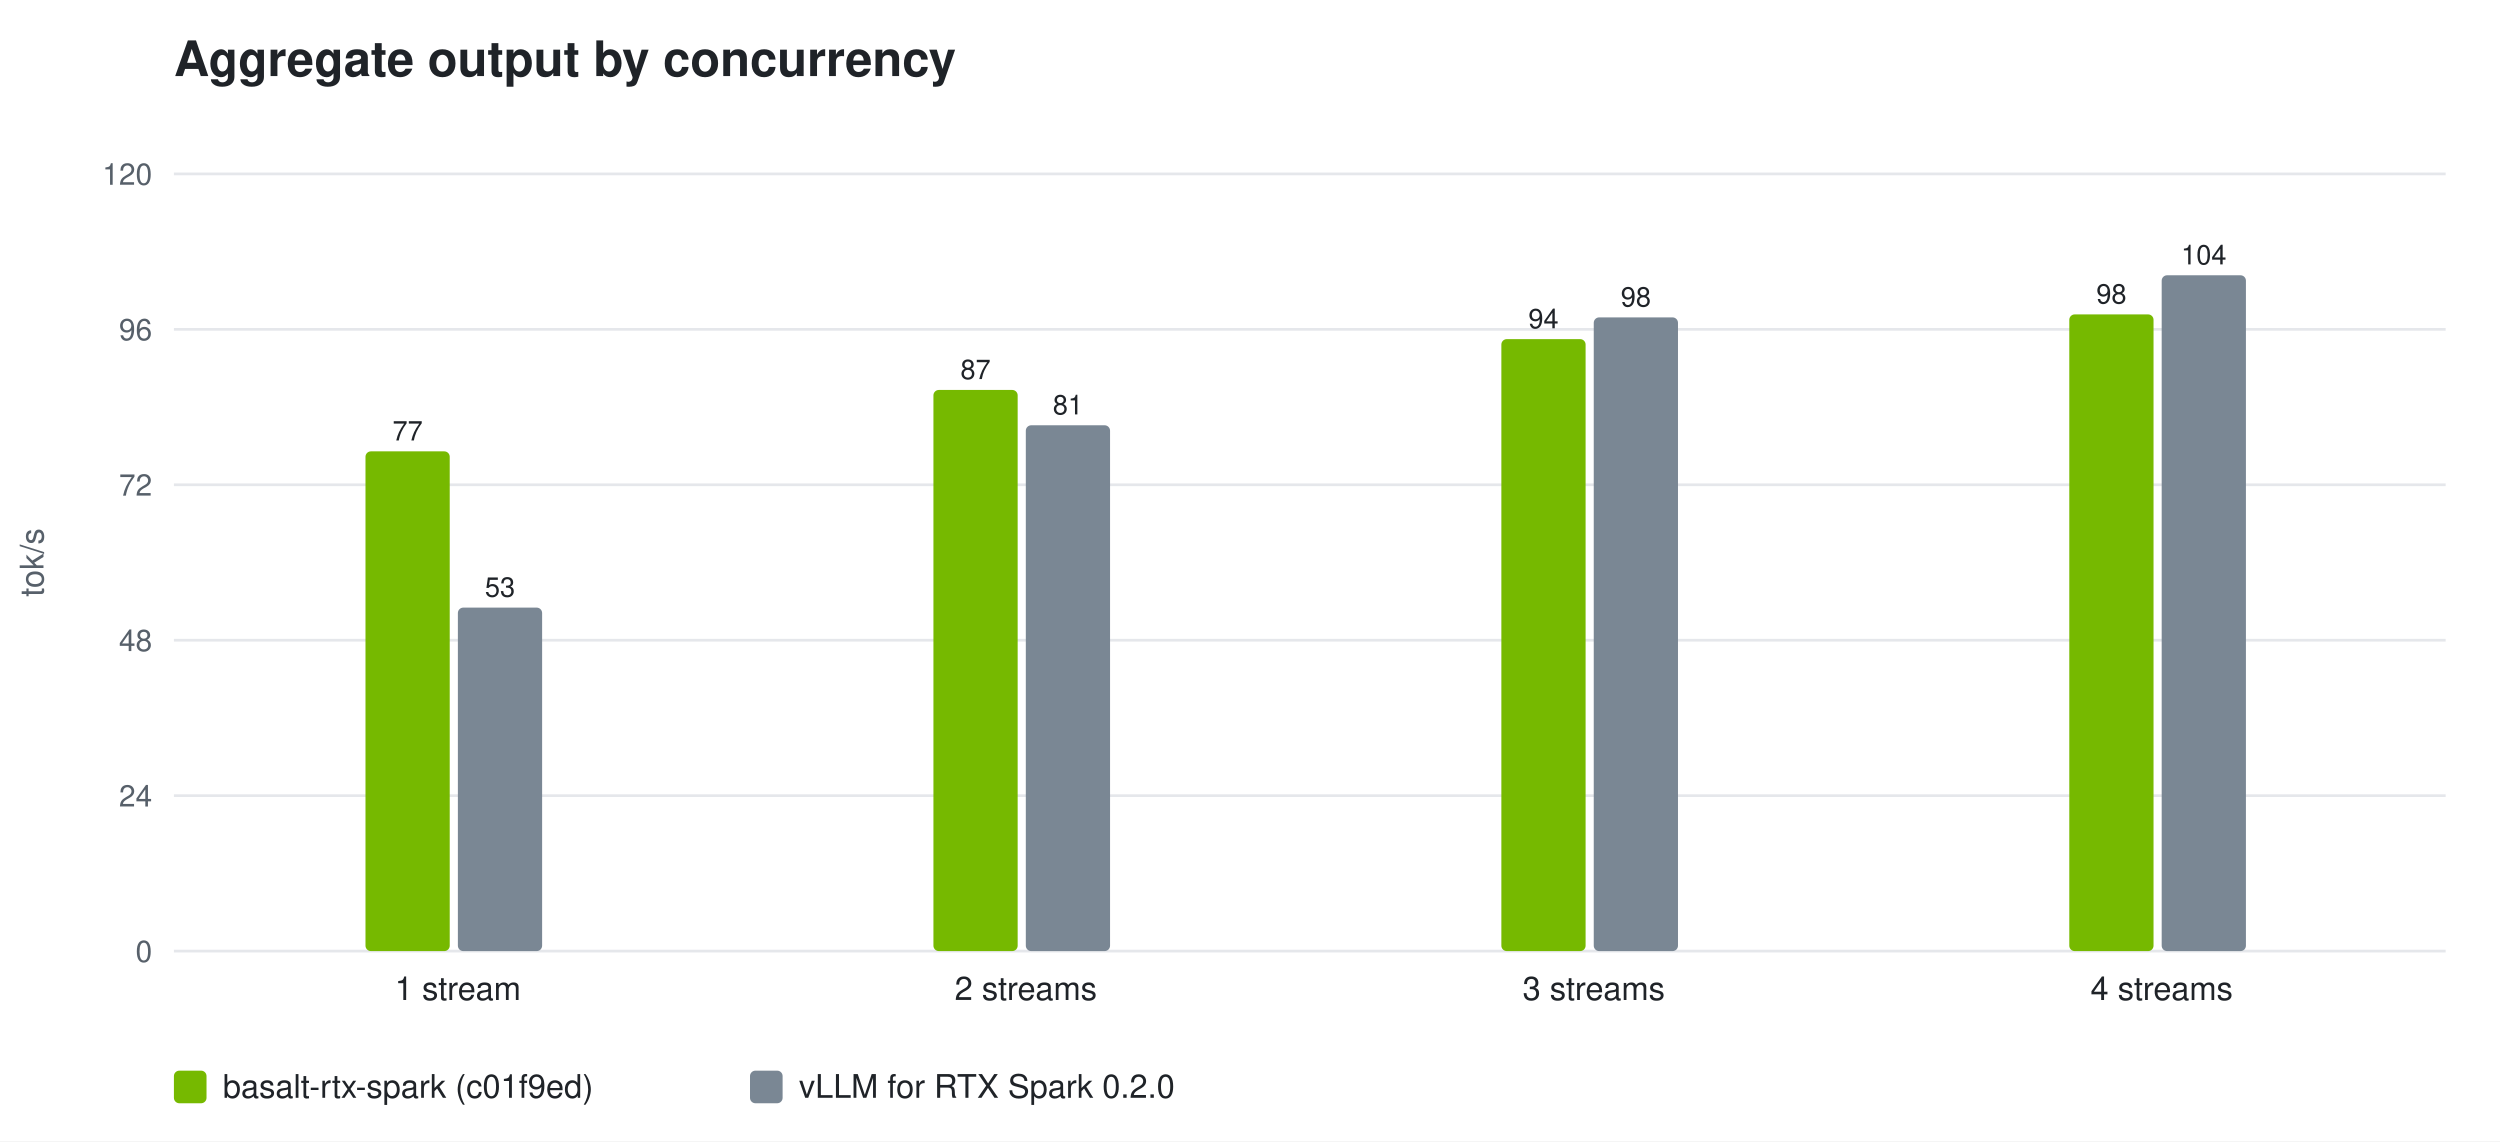
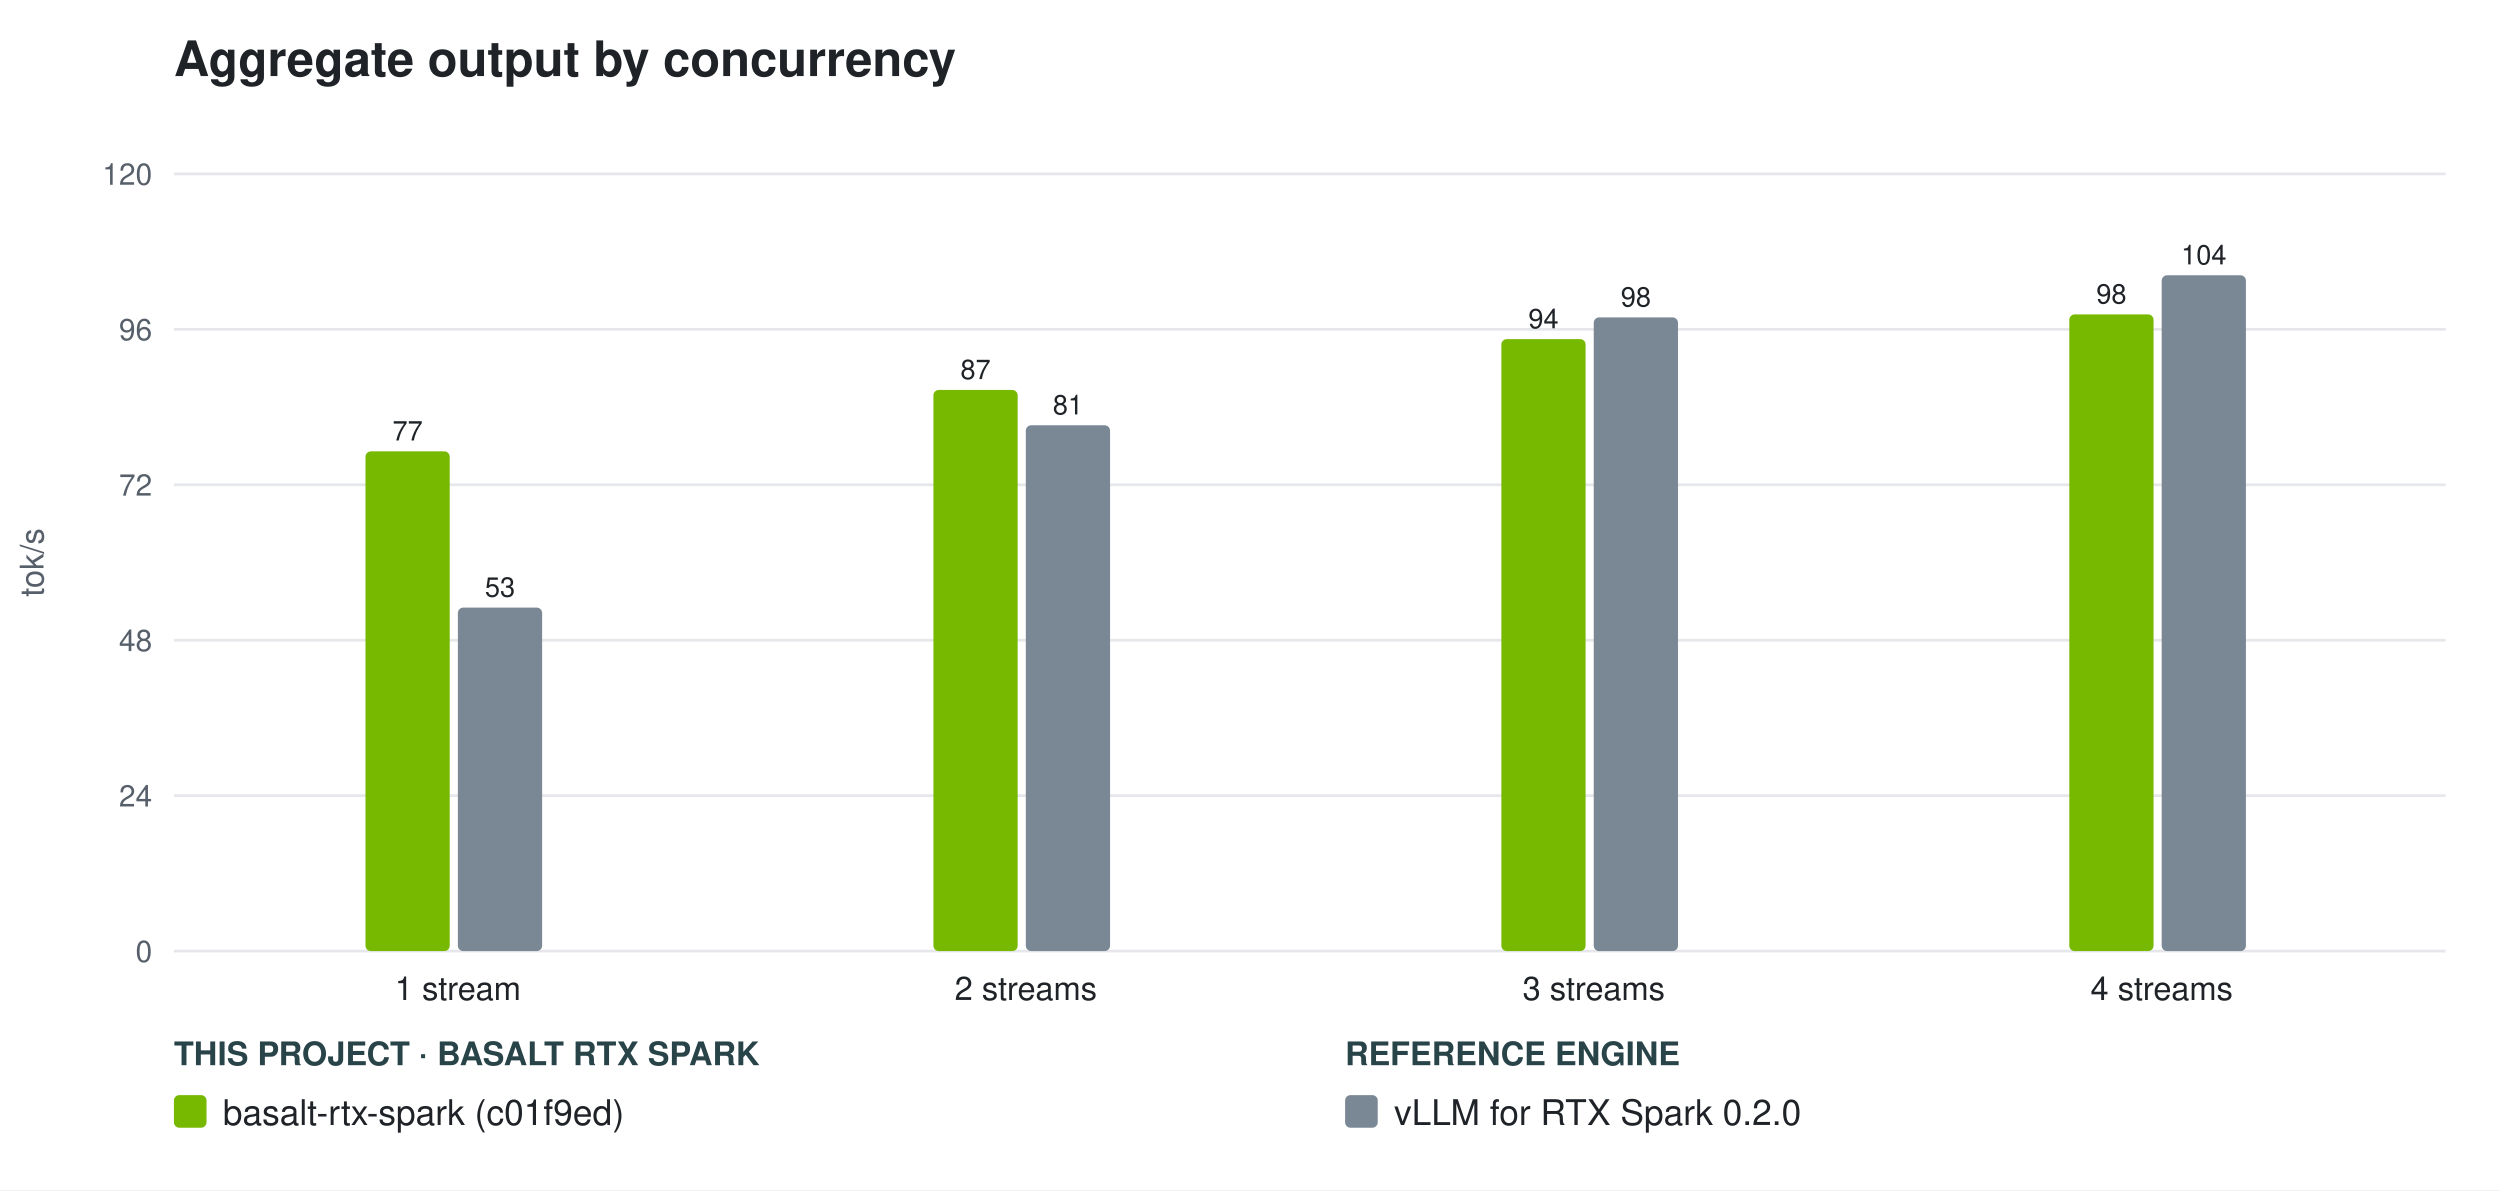
- <svg xmlns="http://www.w3.org/2000/svg" width="920" height="420" viewBox="0 0 920 420" font-family="Segoe UI, Helvetica, Arial, sans-serif">
-   <rect width="920" height="420" fill="#ffffff" />
+ <svg xmlns="http://www.w3.org/2000/svg" width="920" height="438" viewBox="0 0 920 438" font-family="Segoe UI, Helvetica, Arial, sans-serif">
+   <rect width="920" height="438" fill="#ffffff" />
  <text x="64" y="28" font-size="18" font-weight="600" fill="#1f2328">Aggregate output by concurrency</text>
  <line x1="64" y1="350.0" x2="900" y2="350.0" stroke="#e5e7eb" />
  <text x="56" y="354.0" font-size="11" text-anchor="end" fill="#57606a">0</text>
  <line x1="64" y1="292.8" x2="900" y2="292.8" stroke="#e5e7eb" />
  <text x="56" y="296.8" font-size="11" text-anchor="end" fill="#57606a">24</text>
  <line x1="64" y1="235.6" x2="900" y2="235.6" stroke="#e5e7eb" />
  <text x="56" y="239.6" font-size="11" text-anchor="end" fill="#57606a">48</text>
  <line x1="64" y1="178.4" x2="900" y2="178.4" stroke="#e5e7eb" />
  <text x="56" y="182.4" font-size="11" text-anchor="end" fill="#57606a">72</text>
  <line x1="64" y1="121.2" x2="900" y2="121.2" stroke="#e5e7eb" />
  <text x="56" y="125.2" font-size="11" text-anchor="end" fill="#57606a">96</text>
  <line x1="64" y1="64.0" x2="900" y2="64.0" stroke="#e5e7eb" />
  <text x="56" y="68.0" font-size="11" text-anchor="end" fill="#57606a">120</text>
  <text x="16" y="207" font-size="12" fill="#57606a" transform="rotate(-90 16 207)" text-anchor="middle">tok/s</text>
  <rect x="134.5" y="166.1" width="31.0" height="183.9" rx="2" fill="#76B900" />
  <text x="150.0" y="162.1" font-size="10" text-anchor="middle" fill="#1f2328">77</text>
  <rect x="168.5" y="223.6" width="31.0" height="126.4" rx="2" fill="#7A8794" />
  <text x="184.0" y="219.6" font-size="10" text-anchor="middle" fill="#1f2328">53</text>
  <text x="168.5" y="368" font-size="12" text-anchor="middle" fill="#1f2328">1 stream</text>
  <rect x="343.5" y="143.5" width="31.0" height="206.5" rx="2" fill="#76B900" />
  <text x="359.0" y="139.5" font-size="10" text-anchor="middle" fill="#1f2328">87</text>
  <rect x="377.5" y="156.5" width="31.0" height="193.5" rx="2" fill="#7A8794" />
  <text x="393.0" y="152.5" font-size="10" text-anchor="middle" fill="#1f2328">81</text>
  <text x="377.5" y="368" font-size="12" text-anchor="middle" fill="#1f2328">2 streams</text>
  <rect x="552.5" y="124.8" width="31.0" height="225.2" rx="2" fill="#76B900" />
  <text x="568.0" y="120.8" font-size="10" text-anchor="middle" fill="#1f2328">94</text>
  <rect x="586.5" y="116.8" width="31.0" height="233.2" rx="2" fill="#7A8794" />
  <text x="602.0" y="112.8" font-size="10" text-anchor="middle" fill="#1f2328">98</text>
  <text x="586.5" y="368" font-size="12" text-anchor="middle" fill="#1f2328">3 streams</text>
  <rect x="761.5" y="115.7" width="31.0" height="234.3" rx="2" fill="#76B900" />
  <text x="777.0" y="111.7" font-size="10" text-anchor="middle" fill="#1f2328">98</text>
  <rect x="795.5" y="101.3" width="31.0" height="248.7" rx="2" fill="#7A8794" />
  <text x="811.0" y="97.3" font-size="10" text-anchor="middle" fill="#1f2328">104</text>
  <text x="795.5" y="368" font-size="12" text-anchor="middle" fill="#1f2328">4 streams</text>
-   <rect x="64" y="394" width="12" height="12" rx="2" fill="#76B900" />
-   <text x="82" y="404" font-size="12" fill="#1f2328">basalt-rtx-spark (c01f9ed)</text>
-   <rect x="276" y="394" width="12" height="12" rx="2" fill="#7A8794" />
-   <text x="294" y="404" font-size="12" fill="#1f2328">vLLM for RTX Spark 0.2.0</text>
+   <text x="64" y="392" font-size="12" font-weight="700" fill="#294449">THIS PROJECT · BASALT RTX SPARK</text>
+   <rect x="64" y="403" width="12" height="12" rx="2" fill="#76B900" />
+   <text x="82" y="414" font-size="13" fill="#1f2328">basalt-rtx-spark (c01f9ed)</text>
+   <text x="495" y="392" font-size="12" font-weight="700" fill="#294449">REFERENCE ENGINE</text>
+   <rect x="495" y="403" width="12" height="12" rx="2" fill="#7A8794" />
+   <text x="513" y="414" font-size="13" fill="#1f2328">vLLM for RTX Spark 0.2.0</text>
</svg>
